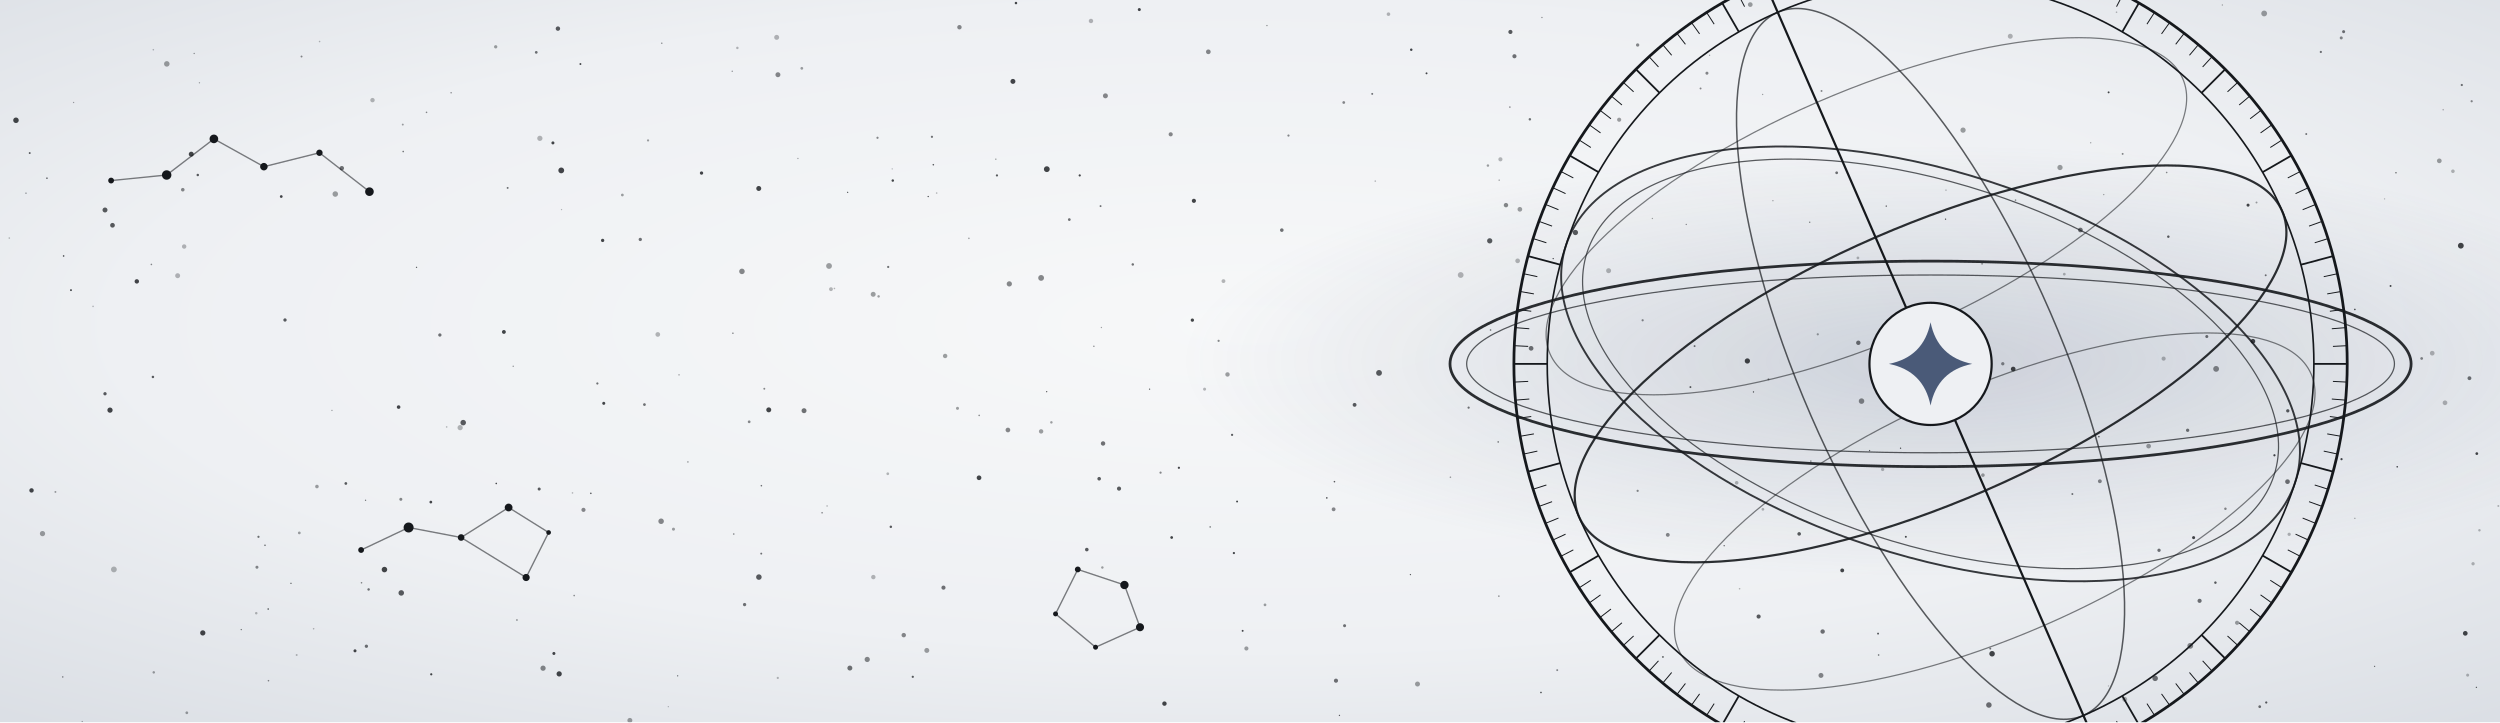
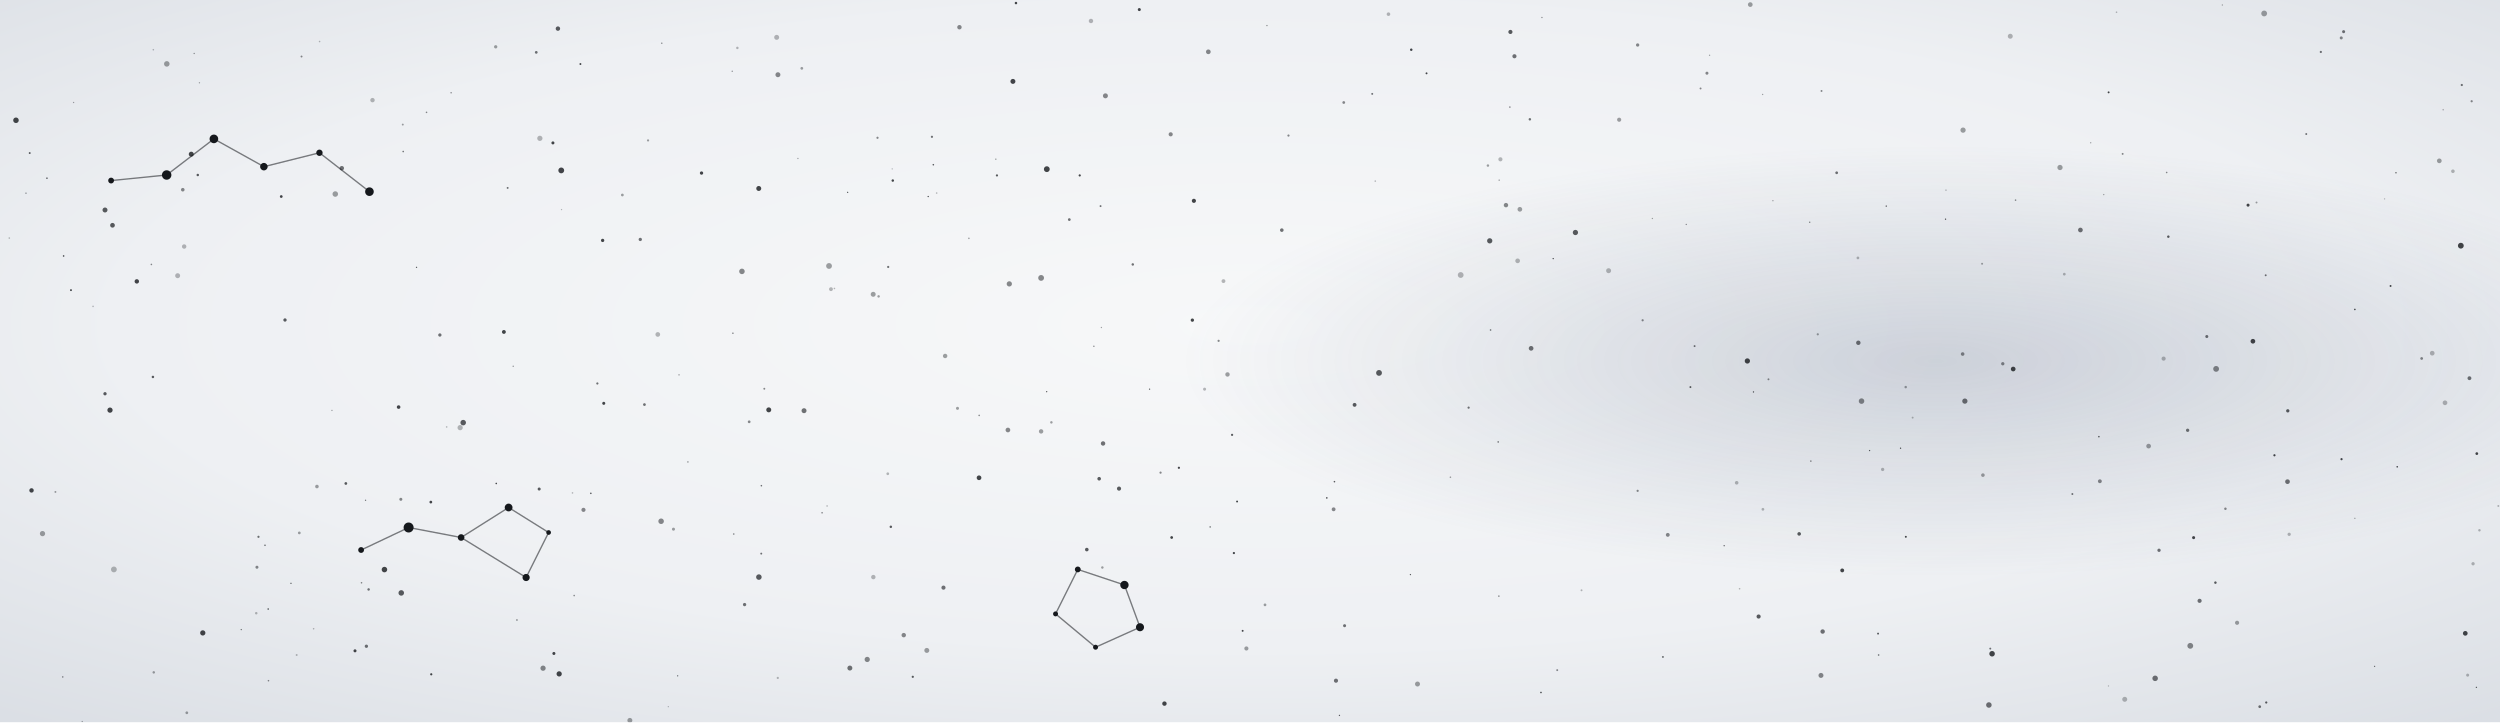
<svg xmlns="http://www.w3.org/2000/svg" viewBox="0 0 1800 520" preserveAspectRatio="xMidYMid slice">
  <defs>
    <radialGradient id="f" cx="50%" cy="45%" r="75%">
      <stop offset="0" stop-color="#f7f8f9" />
      <stop offset=".6" stop-color="#eef0f3" />
      <stop offset="1" stop-color="#dadee4" />
    </radialGradient>
  </defs>
  <rect width="1800" height="520" fill="url(#f)" />
  <defs>
    <radialGradient id="halo" cx="77.2%" cy="50%" r="30%">
      <stop offset="0" stop-color="#4a5a78" stop-opacity=".22" />
      <stop offset="1" stop-color="#4a5a78" stop-opacity="0" />
    </radialGradient>
  </defs>
  <rect width="1800" height="520" fill="url(#halo)" />
  <circle cx="453.5" cy="518.7" r="1.8" fill="#15181c" opacity="0.4" />
  <circle cx="1276.5" cy="144.5" r="0.5" fill="#15181c" opacity="0.4" />
  <circle cx="657.2" cy="487.3" r="0.8" fill="#15181c" opacity="0.7" />
  <circle cx="1197.3" cy="473" r="0.7" fill="#15181c" opacity="0.6" />
  <circle cx="1776.7" cy="486.1" r="1.1" fill="#15181c" opacity="0.3" />
  <circle cx="1547" cy="321.2" r="1.7" fill="#15181c" opacity="0.4" />
  <circle cx="1486.3" cy="197.4" r="1" fill="#15181c" opacity="0.3" />
  <circle cx="1182.7" cy="230.6" r="0.8" fill="#15181c" opacity="0.5" />
  <circle cx="1560" cy="124.2" r="0.6" fill="#15181c" opacity="0.5" />
  <circle cx="1312.3" cy="454.7" r="1.6" fill="#15181c" opacity="0.6" />
  <circle cx="464" cy="291.3" r="1" fill="#15181c" opacity="0.6" />
  <circle cx="1518.2" cy="66.5" r="0.7" fill="#15181c" opacity="0.8" />
  <circle cx="912.2" cy="18.4" r="0.5" fill="#15181c" opacity="0.5" />
  <circle cx="1743.6" cy="258.1" r="1" fill="#15181c" opacity="0.5" />
  <circle cx="1783.3" cy="326.6" r="1" fill="#15181c" opacity="0.8" />
  <circle cx="1241.4" cy="392.9" r="0.5" fill="#15181c" opacity="0.7" />
  <circle cx="1401.1" cy="136.9" r="0.5" fill="#15181c" opacity="0.4" />
  <circle cx="1685.9" cy="330.6" r="0.8" fill="#15181c" opacity="0.8" />
  <circle cx="1377.1" cy="300.7" r="0.7" fill="#15181c" opacity="0.3" />
  <circle cx="45.8" cy="184.3" r="0.6" fill="#15181c" opacity="0.8" />
  <circle cx="215.5" cy="383.7" r="1" fill="#15181c" opacity="0.4" />
  <circle cx="21.4" cy="110.2" r="0.7" fill="#15181c" opacity="0.7" />
  <circle cx="81" cy="162.2" r="1.7" fill="#15181c" opacity="0.7" />
  <circle cx="642.8" cy="130" r="0.9" fill="#15181c" opacity="0.8" />
  <circle cx="1528.3" cy="110.8" r="0.7" fill="#15181c" opacity="0.5" />
  <circle cx="1631.7" cy="505.8" r="0.8" fill="#15181c" opacity="0.7" />
  <circle cx="595.5" cy="364.3" r="0.6" fill="#15181c" opacity="0.3" />
  <circle cx="324.8" cy="66.8" r="0.5" fill="#15181c" opacity="0.6" />
  <circle cx="858.5" cy="230.5" r="1.2" fill="#15181c" opacity="0.8" />
  <circle cx="1760.4" cy="290" r="1.7" fill="#15181c" opacity="0.3" />
  <circle cx="848.8" cy="336.8" r="0.8" fill="#15181c" opacity="0.8" />
  <circle cx="527.2" cy="51.3" r="0.5" fill="#15181c" opacity="0.5" />
  <circle cx="33.8" cy="128.3" r="0.6" fill="#15181c" opacity="0.7" />
  <circle cx="975.3" cy="291.5" r="1.4" fill="#15181c" opacity="0.7" />
  <circle cx="1759.1" cy="79" r="0.6" fill="#15181c" opacity="0.3" />
  <circle cx="190.8" cy="392.6" r="0.6" fill="#15181c" opacity="0.6" />
  <circle cx="553.5" cy="295.1" r="1.8" fill="#15181c" opacity="0.8" />
  <circle cx="331.3" cy="307.9" r="1.9" fill="#15181c" opacity="0.3" />
  <circle cx="596.9" cy="191.5" r="2.1" fill="#15181c" opacity="0.4" />
  <circle cx="1725.1" cy="124.4" r="0.5" fill="#15181c" opacity="0.8" />
  <circle cx="550.3" cy="279.9" r="0.7" fill="#15181c" opacity="0.5" />
  <circle cx="132.6" cy="177.5" r="1.6" fill="#15181c" opacity="0.3" />
  <circle cx="548.2" cy="349.7" r="0.6" fill="#15181c" opacity="0.6" />
  <circle cx="769.9" cy="158.1" r="1" fill="#15181c" opacity="0.6" />
  <circle cx="753.6" cy="282" r="0.5" fill="#15181c" opacity="0.7" />
  <circle cx="495.3" cy="332.6" r="0.5" fill="#15181c" opacity="0.6" />
  <circle cx="476" cy="375.3" r="2" fill="#15181c" opacity="0.5" />
  <circle cx="1158.2" cy="194.9" r="1.8" fill="#15181c" opacity="0.3" />
  <circle cx="1451.2" cy="144.1" r="0.6" fill="#15181c" opacity="0.5" />
  <circle cx="110.1" cy="271.4" r="0.9" fill="#15181c" opacity="0.7" />
  <circle cx="883.8" cy="269.6" r="1.6" fill="#15181c" opacity="0.4" />
  <circle cx="1078.7" cy="318.2" r="0.6" fill="#15181c" opacity="0.6" />
  <circle cx="1252.5" cy="423.9" r="0.6" fill="#15181c" opacity="0.3" />
  <circle cx="404.3" cy="150.9" r="0.5" fill="#15181c" opacity="0.3" />
  <circle cx="877.4" cy="245.4" r="0.8" fill="#15181c" opacity="0.5" />
  <circle cx="838.4" cy="506.6" r="1.6" fill="#15181c" opacity="0.8" />
  <circle cx="1250.4" cy="347.6" r="1.3" fill="#15181c" opacity="0.3" />
  <circle cx="705" cy="299.1" r="0.6" fill="#15181c" opacity="0.5" />
  <circle cx="527.7" cy="239.9" r="0.5" fill="#15181c" opacity="0.7" />
  <circle cx="1624.7" cy="145.8" r="0.7" fill="#15181c" opacity="0.4" />
  <circle cx="184.5" cy="441.5" r="0.9" fill="#15181c" opacity="0.3" />
  <circle cx="600.8" cy="207.7" r="0.6" fill="#15181c" opacity="0.3" />
  <circle cx="1433" cy="467" r="0.7" fill="#15181c" opacity="0.6" />
  <circle cx="668.3" cy="141.5" r="0.5" fill="#15181c" opacity="0.8" />
  <circle cx="402.6" cy="485.2" r="1.9" fill="#15181c" opacity="0.8" />
  <circle cx="505.1" cy="124.6" r="1.2" fill="#15181c" opacity="0.8" />
  <circle cx="82" cy="410" r="2.1" fill="#15181c" opacity="0.3" />
  <circle cx="805.7" cy="351.8" r="1.5" fill="#15181c" opacity="0.7" />
  <circle cx="1224.4" cy="63.7" r="0.7" fill="#15181c" opacity="0.5" />
  <circle cx="417.9" cy="46.1" r="0.7" fill="#15181c" opacity="0.8" />
  <circle cx="1015.5" cy="413.7" r="0.5" fill="#15181c" opacity="0.7" />
  <circle cx="241.4" cy="139.7" r="2" fill="#15181c" opacity="0.4" />
  <circle cx="1303" cy="160" r="0.5" fill="#15181c" opacity="0.6" />
  <circle cx="488.9" cy="269.9" r="0.5" fill="#15181c" opacity="0.5" />
  <circle cx="1189.7" cy="157.3" r="0.5" fill="#15181c" opacity="0.4" />
  <circle cx="310.5" cy="485.5" r="0.8" fill="#15181c" opacity="0.8" />
  <circle cx="988" cy="67.6" r="0.7" fill="#15181c" opacity="0.6" />
  <circle cx="1579.4" cy="387.1" r="1.1" fill="#15181c" opacity="0.8" />
  <circle cx="1338" cy="246.8" r="1.6" fill="#15181c" opacity="0.6" />
  <circle cx="641.4" cy="379.3" r="0.9" fill="#15181c" opacity="0.7" />
  <circle cx="1087.5" cy="23" r="1.5" fill="#15181c" opacity="0.7" />
  <circle cx="425.4" cy="355.2" r="0.6" fill="#15181c" opacity="0.7" />
  <circle cx="1134.3" cy="167.4" r="1.9" fill="#15181c" opacity="0.7" />
  <circle cx="1518.1" cy="493.9" r="0.5" fill="#15181c" opacity="0.3" />
  <circle cx="1631.3" cy="198.2" r="0.7" fill="#15181c" opacity="0.6" />
  <circle cx="999.7" cy="10.2" r="1.3" fill="#15181c" opacity="0.3" />
  <circle cx="1554.5" cy="396.2" r="1.2" fill="#15181c" opacity="0.6" />
  <circle cx="842.9" cy="96.7" r="1.5" fill="#15181c" opacity="0.5" />
  <circle cx="632.6" cy="213.4" r="0.9" fill="#15181c" opacity="0.4" />
  <circle cx="674.4" cy="139" r="0.6" fill="#15181c" opacity="0.3" />
  <circle cx="39.9" cy="354.2" r="0.7" fill="#15181c" opacity="0.4" />
  <circle cx="98.5" cy="202.6" r="1.6" fill="#15181c" opacity="0.8" />
  <circle cx="51.1" cy="208.9" r="0.7" fill="#15181c" opacity="0.8" />
  <circle cx="1583.7" cy="432.6" r="1.5" fill="#15181c" opacity="0.6" />
  <circle cx="59.2" cy="519.5" r="0.5" fill="#15181c" opacity="0.4" />
  <circle cx="1311.1" cy="486.3" r="1.8" fill="#15181c" opacity="0.5" />
  <circle cx="955.3" cy="358.5" r="0.6" fill="#15181c" opacity="0.8" />
  <circle cx="386.1" cy="37.7" r="1" fill="#15181c" opacity="0.6" />
  <circle cx="871.3" cy="379.4" r="0.5" fill="#15181c" opacity="0.8" />
  <circle cx="412.2" cy="354.9" r="0.6" fill="#15181c" opacity="0.3" />
  <circle cx="484.9" cy="381" r="1.1" fill="#15181c" opacity="0.4" />
  <circle cx="1427.1" cy="189.9" r="0.7" fill="#15181c" opacity="0.4" />
  <circle cx="1687.4" cy="22.8" r="1.1" fill="#15181c" opacity="0.6" />
  <circle cx="401.7" cy="20.6" r="1.6" fill="#15181c" opacity="0.7" />
  <circle cx="1413.4" cy="93.7" r="1.9" fill="#15181c" opacity="0.4" />
  <circle cx="1101.5" cy="85.9" r="0.9" fill="#15181c" opacity="0.6" />
  <circle cx="433.9" cy="173.1" r="1.2" fill="#15181c" opacity="0.8" />
  <circle cx="1110.2" cy="12.6" r="0.5" fill="#15181c" opacity="0.5" />
  <circle cx="110.7" cy="484.1" r="0.9" fill="#15181c" opacity="0.4" />
  <circle cx="1016.1" cy="35.8" r="0.9" fill="#15181c" opacity="0.8" />
  <circle cx="1514.7" cy="140.1" r="0.5" fill="#15181c" opacity="0.4" />
  <circle cx="1561.2" cy="170.4" r="0.9" fill="#15181c" opacity="0.7" />
  <circle cx="1505.3" cy="102.8" r="0.5" fill="#15181c" opacity="0.4" />
  <circle cx="1352.2" cy="456.2" r="0.7" fill="#15181c" opacity="0.7" />
  <circle cx="173.7" cy="453.3" r="0.5" fill="#15181c" opacity="0.6" />
  <circle cx="534.2" cy="195.4" r="2" fill="#15181c" opacity="0.5" />
  <circle cx="1647.2" cy="295.8" r="1.2" fill="#15181c" opacity="0.7" />
  <circle cx="1427.7" cy="342.1" r="1.3" fill="#15181c" opacity="0.4" />
  <circle cx="1057.4" cy="293.5" r="0.8" fill="#15181c" opacity="0.6" />
  <circle cx="726.7" cy="204.4" r="1.9" fill="#15181c" opacity="0.5" />
  <circle cx="870" cy="37.3" r="1.7" fill="#15181c" opacity="0.5" />
  <circle cx="260.3" cy="419.6" r="0.6" fill="#15181c" opacity="0.5" />
  <circle cx="777.4" cy="126.3" r="0.8" fill="#15181c" opacity="0.8" />
  <circle cx="316.7" cy="241.2" r="1.2" fill="#15181c" opacity="0.6" />
  <circle cx="753.7" cy="121.8" r="2.1" fill="#15181c" opacity="0.8" />
  <circle cx="729.3" cy="58.6" r="1.8" fill="#15181c" opacity="0.8" />
  <circle cx="1072.6" cy="173.4" r="1.9" fill="#15181c" opacity="0.7" />
  <circle cx="725.7" cy="309.6" r="1.7" fill="#15181c" opacity="0.5" />
  <circle cx="1087.1" cy="77.1" r="0.6" fill="#15181c" opacity="0.5" />
  <circle cx="1138.7" cy="425" r="0.7" fill="#15181c" opacity="0.3" />
  <circle cx="372.2" cy="446.4" r="0.5" fill="#15181c" opacity="0.8" />
  <circle cx="1780.6" cy="405.9" r="1.2" fill="#15181c" opacity="0.3" />
  <circle cx="430.1" cy="276.1" r="0.8" fill="#15181c" opacity="0.6" />
  <circle cx="1179.1" cy="353.4" r="0.8" fill="#15181c" opacity="0.5" />
  <circle cx="1557.8" cy="258.2" r="1.5" fill="#15181c" opacity="0.3" />
  <circle cx="476.5" cy="31.1" r="0.5" fill="#15181c" opacity="0.6" />
  <circle cx="276.8" cy="410.1" r="2" fill="#15181c" opacity="0.8" />
  <circle cx="690.8" cy="19.6" r="1.6" fill="#15181c" opacity="0.5" />
  <circle cx="1726" cy="336.1" r="0.6" fill="#15181c" opacity="0.8" />
  <circle cx="539.4" cy="303.7" r="1" fill="#15181c" opacity="0.5" />
  <circle cx="217.1" cy="40.7" r="0.7" fill="#15181c" opacity="0.5" />
  <circle cx="225.8" cy="452.7" r="0.6" fill="#15181c" opacity="0.3" />
  <circle cx="1751.2" cy="254.3" r="1.7" fill="#15181c" opacity="0.3" />
  <circle cx="388.2" cy="352.1" r="1.1" fill="#15181c" opacity="0.7" />
  <circle cx="299.9" cy="192.5" r="0.5" fill="#15181c" opacity="0.7" />
  <circle cx="1610.7" cy="448.4" r="1.5" fill="#15181c" opacity="0.4" />
  <circle cx="1447.4" cy="26.1" r="1.8" fill="#15181c" opacity="0.3" />
  <circle cx="897.4" cy="466.9" r="1.5" fill="#15181c" opacity="0.4" />
  <circle cx="1595.6" cy="265.6" r="2.1" fill="#15181c" opacity="0.5" />
  <circle cx="1308.8" cy="240.7" r="0.8" fill="#15181c" opacity="0.4" />
  <circle cx="131.6" cy="136.6" r="1.3" fill="#15181c" opacity="0.5" />
  <circle cx="560.1" cy="53.8" r="1.8" fill="#15181c" opacity="0.5" />
  <circle cx="1358.1" cy="148.4" r="0.5" fill="#15181c" opacity="0.8" />
  <circle cx="1783" cy="494.9" r="0.5" fill="#15181c" opacity="0.7" />
  <circle cx="785.5" cy="15.1" r="1.6" fill="#15181c" opacity="0.3" />
  <circle cx="1449.5" cy="265.7" r="1.7" fill="#15181c" opacity="0.8" />
  <circle cx="787.6" cy="249.3" r="0.5" fill="#15181c" opacity="0.6" />
  <circle cx="1258.1" cy="259.9" r="1.9" fill="#15181c" opacity="0.8" />
  <circle cx="1618.6" cy="147.7" r="1.1" fill="#15181c" opacity="0.8" />
  <circle cx="782.5" cy="395.7" r="1.3" fill="#15181c" opacity="0.7" />
  <circle cx="193.3" cy="490.1" r="0.6" fill="#15181c" opacity="0.5" />
  <circle cx="1483.2" cy="120.6" r="1.9" fill="#15181c" opacity="0.4" />
  <circle cx="230.1" cy="29.9" r="0.6" fill="#15181c" opacity="0.3" />
  <circle cx="481.2" cy="508.8" r="0.5" fill="#15181c" opacity="0.3" />
  <circle cx="1355.5" cy="338" r="1.2" fill="#15181c" opacity="0.3" />
  <circle cx="1094.3" cy="150.7" r="1.7" fill="#15181c" opacity="0.4" />
  <circle cx="1372.1" cy="278.7" r="0.9" fill="#15181c" opacity="0.4" />
  <circle cx="536.1" cy="435.3" r="1.2" fill="#15181c" opacity="0.6" />
  <circle cx="888.4" cy="398.2" r="0.8" fill="#15181c" opacity="0.8" />
  <circle cx="1577" cy="465" r="2.1" fill="#15181c" opacity="0.5" />
  <circle cx="1311.5" cy="65.5" r="0.7" fill="#15181c" opacity="0.5" />
  <circle cx="1368.4" cy="322.7" r="0.5" fill="#15181c" opacity="0.8" />
  <circle cx="1602.3" cy="366.3" r="0.9" fill="#15181c" opacity="0.5" />
  <circle cx="628.7" cy="211.9" r="1.8" fill="#15181c" opacity="0.4" />
  <circle cx="992.9" cy="268.5" r="2.1" fill="#15181c" opacity="0.7" />
  <circle cx="792.4" cy="148.4" r="0.7" fill="#15181c" opacity="0.6" />
  <circle cx="466.6" cy="101.1" r="0.8" fill="#15181c" opacity="0.4" />
  <circle cx="1721.2" cy="205.9" r="0.7" fill="#15181c" opacity="0.8" />
  <circle cx="1200.8" cy="385.1" r="1.4" fill="#15181c" opacity="0.5" />
  <circle cx="1778" cy="272.3" r="1.4" fill="#15181c" opacity="0.6" />
  <circle cx="1771.8" cy="176.9" r="2.1" fill="#15181c" opacity="0.8" />
  <circle cx="263.2" cy="360.2" r="0.5" fill="#15181c" opacity="0.6" />
  <circle cx="1322.4" cy="124.4" r="1" fill="#15181c" opacity="0.6" />
  <circle cx="413.4" cy="428.8" r="0.6" fill="#15181c" opacity="0.5" />
  <circle cx="1492.1" cy="355.7" r="0.7" fill="#15181c" opacity="0.6" />
  <circle cx="362.8" cy="239" r="1.4" fill="#15181c" opacity="0.8" />
  <circle cx="1709.7" cy="479.8" r="0.5" fill="#15181c" opacity="0.6" />
  <circle cx="867.3" cy="280.2" r="1.1" fill="#15181c" opacity="0.3" />
  <circle cx="448.1" cy="140.4" r="1" fill="#15181c" opacity="0.4" />
  <circle cx="990.2" cy="130.4" r="0.6" fill="#15181c" opacity="0.3" />
  <circle cx="642.4" cy="121.6" r="0.5" fill="#15181c" opacity="0.3" />
  <circle cx="1551.7" cy="488.4" r="2" fill="#15181c" opacity="0.6" />
  <circle cx="1269.3" cy="366.7" r="1" fill="#15181c" opacity="0.3" />
  <circle cx="139.8" cy="38.5" r="0.5" fill="#15181c" opacity="0.5" />
  <circle cx="290.3" cy="109.1" r="0.6" fill="#15181c" opacity="0.6" />
  <circle cx="1084.3" cy="147.7" r="1.6" fill="#15181c" opacity="0.5" />
  <circle cx="1756.3" cy="115.8" r="1.7" fill="#15181c" opacity="0.4" />
  <circle cx="793" cy="235.8" r="0.5" fill="#15181c" opacity="0.4" />
  <circle cx="75.6" cy="283.5" r="1.2" fill="#15181c" opacity="0.7" />
  <circle cx="650.7" cy="457.3" r="1.6" fill="#15181c" opacity="0.5" />
  <circle cx="843.6" cy="387" r="1" fill="#15181c" opacity="0.8" />
  <circle cx="680.5" cy="256.3" r="1.6" fill="#15181c" opacity="0.4" />
  <circle cx="835.6" cy="340.3" r="0.8" fill="#15181c" opacity="0.5" />
  <circle cx="967.5" cy="73.8" r="1" fill="#15181c" opacity="0.5" />
  <circle cx="961.9" cy="490.1" r="1.5" fill="#15181c" opacity="0.6" />
  <circle cx="45.2" cy="487.4" r="0.5" fill="#15181c" opacity="0.7" />
  <circle cx="1785.2" cy="381.8" r="0.9" fill="#15181c" opacity="0.3" />
  <circle cx="1044.3" cy="343.6" r="0.6" fill="#15181c" opacity="0.4" />
  <circle cx="1400.8" cy="157.8" r="0.5" fill="#15181c" opacity="0.8" />
  <circle cx="404.1" cy="122.7" r="2.1" fill="#15181c" opacity="0.8" />
  <circle cx="1079.2" cy="429.2" r="0.5" fill="#15181c" opacity="0.7" />
  <circle cx="546.3" cy="135.7" r="1.8" fill="#15181c" opacity="0.8" />
  <circle cx="671" cy="98.5" r="0.8" fill="#15181c" opacity="0.6" />
  <circle cx="1511.2" cy="314.4" r="0.6" fill="#15181c" opacity="0.7" />
  <circle cx="1775" cy="456" r="1.7" fill="#15181c" opacity="0.8" />
  <circle cx="356.9" cy="33.7" r="1.2" fill="#15181c" opacity="0.4" />
  <circle cx="667.3" cy="468.3" r="1.8" fill="#15181c" opacity="0.4" />
  <circle cx="120.1" cy="46" r="2" fill="#15181c" opacity="0.4" />
  <circle cx="1595.1" cy="419.5" r="0.9" fill="#15181c" opacity="0.7" />
  <circle cx="1340.3" cy="288.8" r="2" fill="#15181c" opacity="0.5" />
  <circle cx="30.6" cy="384.2" r="1.9" fill="#15181c" opacity="0.4" />
  <circle cx="1346.1" cy="324.4" r="0.5" fill="#15181c" opacity="0.7" />
  <circle cx="689.4" cy="294" r="1.1" fill="#15181c" opacity="0.4" />
  <circle cx="1303.8" cy="332" r="0.6" fill="#15181c" opacity="0.5" />
  <circle cx="110.4" cy="35.8" r="0.6" fill="#15181c" opacity="0.3" />
  <circle cx="1229" cy="52.7" r="1.1" fill="#15181c" opacity="0.5" />
  <circle cx="398.1" cy="102.9" r="1.1" fill="#15181c" opacity="0.8" />
  <circle cx="960.2" cy="366.7" r="1.4" fill="#15181c" opacity="0.5" />
  <circle cx="127.9" cy="198.5" r="1.8" fill="#15181c" opacity="0.3" />
  <circle cx="1695.5" cy="222.8" r="0.6" fill="#15181c" opacity="0.8" />
  <circle cx="213.6" cy="471.6" r="0.7" fill="#15181c" opacity="0.3" />
  <circle cx="890.7" cy="361.1" r="0.7" fill="#15181c" opacity="0.8" />
  <circle cx="1337.7" cy="185.7" r="1" fill="#15181c" opacity="0.3" />
  <circle cx="321.6" cy="307.4" r="0.6" fill="#15181c" opacity="0.3" />
  <circle cx="143.6" cy="59.6" r="0.5" fill="#15181c" opacity="0.4" />
  <circle cx="307.1" cy="80.9" r="0.6" fill="#15181c" opacity="0.5" />
  <circle cx="391" cy="481.1" r="1.9" fill="#15181c" opacity="0.5" />
  <circle cx="1695.5" cy="373.2" r="0.5" fill="#15181c" opacity="0.4" />
  <circle cx="1273.3" cy="273.1" r="0.7" fill="#15181c" opacity="0.5" />
  <circle cx="1214.1" cy="161.6" r="0.5" fill="#15181c" opacity="0.5" />
  <circle cx="697.6" cy="171.6" r="0.6" fill="#15181c" opacity="0.4" />
  <circle cx="1779.6" cy="72.9" r="0.8" fill="#15181c" opacity="0.5" />
  <circle cx="927.7" cy="97.6" r="0.8" fill="#15181c" opacity="0.5" />
  <circle cx="1772.5" cy="61.2" r="0.8" fill="#15181c" opacity="0.6" />
  <circle cx="388.7" cy="99.6" r="1.9" fill="#15181c" opacity="0.3" />
  <circle cx="1073.2" cy="237.6" r="0.6" fill="#15181c" opacity="0.6" />
  <circle cx="434.7" cy="290.4" r="1.1" fill="#15181c" opacity="0.8" />
  <circle cx="461" cy="172.4" r="1.2" fill="#15181c" opacity="0.6" />
  <circle cx="79.2" cy="295.3" r="1.9" fill="#15181c" opacity="0.8" />
  <circle cx="1575.1" cy="309.8" r="1.2" fill="#15181c" opacity="0.6" />
  <circle cx="287" cy="293.1" r="1.3" fill="#15181c" opacity="0.8" />
  <circle cx="239" cy="295.5" r="0.5" fill="#15181c" opacity="0.4" />
  <circle cx="1630.2" cy="9.7" r="2.1" fill="#15181c" opacity="0.4" />
  <circle cx="146" cy="455.7" r="1.9" fill="#15181c" opacity="0.8" />
  <circle cx="704.9" cy="344" r="1.7" fill="#15181c" opacity="0.8" />
  <circle cx="109" cy="190.4" r="0.6" fill="#15181c" opacity="0.5" />
  <circle cx="1511.9" cy="346.5" r="1.4" fill="#15181c" opacity="0.5" />
  <circle cx="1671" cy="37.4" r="0.8" fill="#15181c" opacity="0.6" />
  <circle cx="398.8" cy="470.5" r="1.1" fill="#15181c" opacity="0.8" />
  <circle cx="1079.4" cy="129.7" r="0.5" fill="#15181c" opacity="0.5" />
  <circle cx="365.5" cy="135.3" r="0.7" fill="#15181c" opacity="0.6" />
  <circle cx="1622.1" cy="245.7" r="1.7" fill="#15181c" opacity="0.8" />
  <circle cx="731.5" cy="2.2" r="0.9" fill="#15181c" opacity="0.8" />
  <circle cx="1326.4" cy="410.7" r="1.4" fill="#15181c" opacity="0.8" />
  <circle cx="1766.1" cy="123.3" r="1.3" fill="#15181c" opacity="0.3" />
  <circle cx="1020.6" cy="492.5" r="1.8" fill="#15181c" opacity="0.4" />
  <circle cx="880.9" cy="202.4" r="1.4" fill="#15181c" opacity="0.3" />
  <circle cx="357.3" cy="348.1" r="0.6" fill="#15181c" opacity="0.8" />
  <circle cx="185" cy="408.4" r="1.1" fill="#15181c" opacity="0.5" />
  <circle cx="1600.1" cy="3.6" r="0.5" fill="#15181c" opacity="0.4" />
  <circle cx="202.5" cy="141.5" r="1" fill="#15181c" opacity="0.8" />
  <circle cx="1372.2" cy="386.5" r="0.7" fill="#15181c" opacity="0.8" />
  <circle cx="1352.6" cy="471.6" r="0.6" fill="#15181c" opacity="0.6" />
  <circle cx="968.1" cy="450.5" r="1.1" fill="#15181c" opacity="0.6" />
  <circle cx="591.9" cy="369.2" r="0.6" fill="#15181c" opacity="0.5" />
  <circle cx="1027.1" cy="52.8" r="0.7" fill="#15181c" opacity="0.8" />
  <circle cx="1220.1" cy="249.2" r="0.7" fill="#15181c" opacity="0.6" />
  <circle cx="369.5" cy="263.7" r="0.5" fill="#15181c" opacity="0.5" />
  <circle cx="1647" cy="346.8" r="1.7" fill="#15181c" opacity="0.6" />
  <circle cx="795.9" cy="69" r="1.8" fill="#15181c" opacity="0.5" />
  <circle cx="922.9" cy="165.7" r="1.3" fill="#15181c" opacity="0.6" />
  <circle cx="1648.2" cy="384.7" r="1.2" fill="#15181c" opacity="0.3" />
  <circle cx="1230.9" cy="39.8" r="0.5" fill="#15181c" opacity="0.4" />
  <circle cx="333.5" cy="304.3" r="2" fill="#15181c" opacity="0.7" />
  <circle cx="142.4" cy="126" r="0.9" fill="#15181c" opacity="0.7" />
  <circle cx="610.3" cy="138.5" r="0.5" fill="#15181c" opacity="0.7" />
  <circle cx="1434.3" cy="470.7" r="2" fill="#15181c" opacity="0.8" />
  <circle cx="1637.6" cy="327.8" r="0.8" fill="#15181c" opacity="0.8" />
  <circle cx="1269.1" cy="68" r="0.5" fill="#15181c" opacity="0.4" />
  <circle cx="186.1" cy="386.5" r="0.8" fill="#15181c" opacity="0.6" />
  <circle cx="137.7" cy="111" r="1.8" fill="#15181c" opacity="0.8" />
  <circle cx="611.9" cy="481" r="1.8" fill="#15181c" opacity="0.6" />
  <circle cx="964.4" cy="515.1" r="0.5" fill="#15181c" opacity="0.7" />
  <circle cx="193.1" cy="438.5" r="0.6" fill="#15181c" opacity="0.7" />
  <circle cx="574.5" cy="114.1" r="0.5" fill="#15181c" opacity="0.4" />
  <circle cx="228.2" cy="350.3" r="1.3" fill="#15181c" opacity="0.4" />
  <circle cx="1523.9" cy="8.8" r="0.6" fill="#15181c" opacity="0.3" />
  <circle cx="1497.9" cy="165.6" r="1.7" fill="#15181c" opacity="0.6" />
  <circle cx="1092.7" cy="187.8" r="1.7" fill="#15181c" opacity="0.3" />
  <circle cx="288.6" cy="359.5" r="1.1" fill="#15181c" opacity="0.5" />
  <circle cx="639.2" cy="341.1" r="1" fill="#15181c" opacity="0.3" />
  <circle cx="1179.1" cy="32.4" r="1.2" fill="#15181c" opacity="0.5" />
  <circle cx="1118.3" cy="186.2" r="0.5" fill="#15181c" opacity="0.8" />
  <circle cx="1588.9" cy="242.3" r="1.1" fill="#15181c" opacity="0.6" />
  <circle cx="960.8" cy="346.8" r="0.6" fill="#15181c" opacity="0.7" />
  <circle cx="290" cy="89.7" r="0.7" fill="#15181c" opacity="0.4" />
  <circle cx="1716.9" cy="143.2" r="0.5" fill="#15181c" opacity="0.3" />
  <circle cx="1080.3" cy="114.7" r="1.5" fill="#15181c" opacity="0.3" />
  <circle cx="1660.5" cy="96.5" r="0.7" fill="#15181c" opacity="0.6" />
  <circle cx="820.3" cy="6.9" r="1.1" fill="#15181c" opacity="0.8" />
  <circle cx="757" cy="304.1" r="0.9" fill="#15181c" opacity="0.4" />
  <circle cx="1432" cy="507.6" r="2" fill="#15181c" opacity="0.6" />
  <circle cx="793.7" cy="408.6" r="0.9" fill="#15181c" opacity="0.4" />
  <circle cx="859.6" cy="144.6" r="1.5" fill="#15181c" opacity="0.8" />
  <circle cx="672" cy="118.6" r="0.6" fill="#15181c" opacity="0.7" />
  <circle cx="794.2" cy="319.3" r="1.6" fill="#15181c" opacity="0.6" />
  <circle cx="1262.5" cy="282.2" r="0.5" fill="#15181c" opacity="0.8" />
  <circle cx="559.2" cy="26.9" r="1.8" fill="#15181c" opacity="0.3" />
  <circle cx="22.7" cy="353.1" r="1.6" fill="#15181c" opacity="0.8" />
  <circle cx="560" cy="488.1" r="0.8" fill="#15181c" opacity="0.3" />
  <circle cx="577.3" cy="49.2" r="1" fill="#15181c" opacity="0.4" />
  <circle cx="894.7" cy="454.2" r="0.7" fill="#15181c" opacity="0.8" />
  <circle cx="1260.2" cy="3.3" r="1.7" fill="#15181c" opacity="0.4" />
  <circle cx="528.3" cy="384.5" r="0.6" fill="#15181c" opacity="0.5" />
  <circle cx="420.1" cy="367.1" r="1.5" fill="#15181c" opacity="0.5" />
  <circle cx="628.8" cy="415.5" r="1.6" fill="#15181c" opacity="0.3" />
  <circle cx="487.9" cy="486.6" r="0.5" fill="#15181c" opacity="0.6" />
  <circle cx="1266.2" cy="443.9" r="1.5" fill="#15181c" opacity="0.7" />
  <circle cx="6.7" cy="171.4" r="0.6" fill="#15181c" opacity="0.3" />
  <circle cx="473.6" cy="240.8" r="1.7" fill="#15181c" opacity="0.3" />
  <circle cx="624.4" cy="474.8" r="1.9" fill="#15181c" opacity="0.5" />
  <circle cx="1071.3" cy="119.2" r="0.9" fill="#15181c" opacity="0.4" />
  <circle cx="249" cy="348.1" r="1" fill="#15181c" opacity="0.7" />
  <circle cx="53" cy="73.8" r="0.5" fill="#15181c" opacity="0.4" />
  <circle cx="1165.8" cy="86.2" r="1.5" fill="#15181c" opacity="0.4" />
  <circle cx="134.5" cy="513.2" r="1" fill="#15181c" opacity="0.4" />
  <circle cx="717.8" cy="126.3" r="0.8" fill="#15181c" opacity="0.7" />
  <circle cx="265.4" cy="424.4" r="0.9" fill="#15181c" opacity="0.6" />
  <circle cx="548.1" cy="398.6" r="0.7" fill="#15181c" opacity="0.6" />
  <circle cx="1102.4" cy="250.8" r="1.7" fill="#15181c" opacity="0.6" />
  <circle cx="205.2" cy="230.4" r="1.2" fill="#15181c" opacity="0.7" />
  <circle cx="246.1" cy="121.1" r="1.6" fill="#15181c" opacity="0.6" />
  <circle cx="310.2" cy="361.5" r="1" fill="#15181c" opacity="0.8" />
  <circle cx="639.5" cy="192.2" r="0.8" fill="#15181c" opacity="0.6" />
  <circle cx="887.1" cy="313.1" r="0.8" fill="#15181c" opacity="0.7" />
  <circle cx="1529.8" cy="503.5" r="1.8" fill="#15181c" opacity="0.3" />
  <circle cx="255.6" cy="468.6" r="1.1" fill="#15181c" opacity="0.8" />
  <circle cx="791.4" cy="344.7" r="1.3" fill="#15181c" opacity="0.7" />
  <circle cx="1685.7" cy="27.3" r="1.1" fill="#15181c" opacity="0.5" />
  <circle cx="1413.1" cy="254.9" r="1.3" fill="#15181c" opacity="0.5" />
  <circle cx="815.6" cy="190.4" r="0.9" fill="#15181c" opacity="0.6" />
  <circle cx="546.4" cy="415.5" r="2" fill="#15181c" opacity="0.7" />
  <circle cx="631.8" cy="99.2" r="0.8" fill="#15181c" opacity="0.5" />
  <circle cx="717" cy="114.6" r="0.5" fill="#15181c" opacity="0.5" />
  <circle cx="11.5" cy="86.6" r="2" fill="#15181c" opacity="0.8" />
  <circle cx="1798.8" cy="364.3" r="0.7" fill="#15181c" opacity="0.3" />
  <circle cx="827.7" cy="280.2" r="0.5" fill="#15181c" opacity="0.7" />
  <circle cx="749.6" cy="310.6" r="1.6" fill="#15181c" opacity="0.4" />
  <circle cx="1217.1" cy="278.7" r="0.7" fill="#15181c" opacity="0.7" />
  <circle cx="910.8" cy="435.5" r="1" fill="#15181c" opacity="0.4" />
  <circle cx="209.5" cy="420" r="0.5" fill="#15181c" opacity="0.7" />
  <circle cx="268.2" cy="72.1" r="1.6" fill="#15181c" opacity="0.3" />
  <circle cx="1121.2" cy="482.5" r="0.7" fill="#15181c" opacity="0.5" />
  <circle cx="75.6" cy="151.2" r="1.8" fill="#15181c" opacity="0.7" />
  <circle cx="1109.5" cy="498.6" r="0.6" fill="#15181c" opacity="0.8" />
  <circle cx="1442" cy="261.9" r="1.2" fill="#15181c" opacity="0.5" />
  <circle cx="1090.4" cy="40.5" r="1.5" fill="#15181c" opacity="0.6" />
  <circle cx="679.3" cy="423.1" r="1.5" fill="#15181c" opacity="0.6" />
  <circle cx="18.7" cy="139.1" r="0.6" fill="#15181c" opacity="0.4" />
  <circle cx="1414.7" cy="288.8" r="1.9" fill="#15181c" opacity="0.6" />
  <circle cx="530.9" cy="34.5" r="0.9" fill="#15181c" opacity="0.3" />
  <circle cx="263.8" cy="465.3" r="1.2" fill="#15181c" opacity="0.6" />
  <circle cx="749.6" cy="200.1" r="2.1" fill="#15181c" opacity="0.5" />
  <circle cx="67" cy="220.6" r="0.6" fill="#15181c" opacity="0.3" />
  <circle cx="1051.7" cy="198" r="2.1" fill="#15181c" opacity="0.3" />
  <circle cx="288.9" cy="426.9" r="2" fill="#15181c" opacity="0.7" />
  <circle cx="598.3" cy="208.2" r="1.4" fill="#15181c" opacity="0.3" />
  <circle cx="578.9" cy="295.7" r="1.8" fill="#15181c" opacity="0.6" />
  <circle cx="1627" cy="508.8" r="1" fill="#15181c" opacity="0.6" />
  <circle cx="1295.4" cy="384.4" r="1.3" fill="#15181c" opacity="0.7" />
  <g stroke="#15181c" stroke-width="1" opacity=".55">
    <line x1="80" y1="130" x2="120" y2="126" />
    <line x1="120" y1="126" x2="154" y2="100" />
    <line x1="154" y1="100" x2="190" y2="120" />
    <line x1="190" y1="120" x2="230" y2="110" />
    <line x1="230" y1="110" x2="266" y2="138" />
  </g>
  <g fill="#15181c">
    <circle cx="80" cy="130" r="2.1" />
    <circle cx="120" cy="126" r="3.4" />
    <circle cx="154" cy="100" r="3.1" />
    <circle cx="190" cy="120" r="2.7" />
    <circle cx="230" cy="110" r="2.3" />
    <circle cx="266" cy="138" r="3.1" />
  </g>
  <g stroke="#15181c" stroke-width="1" opacity=".55">
    <line x1="260" y1="396" x2="294.2" y2="379.8" />
    <line x1="294.2" y1="379.8" x2="332" y2="387" />
    <line x1="332" y1="387" x2="366.2" y2="365.4" />
    <line x1="366.2" y1="365.4" x2="395" y2="383.4" />
    <line x1="395" y1="383.4" x2="378.8" y2="415.8" />
    <line x1="378.8" y1="415.8" x2="332" y2="387" />
  </g>
  <g fill="#15181c">
    <circle cx="260" cy="396" r="2.1" />
    <circle cx="294.2" cy="379.8" r="3.6" />
    <circle cx="332" cy="387" r="2.4" />
    <circle cx="366.2" cy="365.4" r="2.8" />
    <circle cx="395" cy="383.4" r="1.7" />
    <circle cx="378.8" cy="415.8" r="2.6" />
  </g>
  <g stroke="#15181c" stroke-width="1" opacity=".55">
    <line x1="776" y1="410" x2="760" y2="442" />
    <line x1="760" y1="442" x2="788.8" y2="466" />
    <line x1="788.8" y1="466" x2="820.8" y2="451.6" />
    <line x1="820.8" y1="451.6" x2="809.6" y2="421.2" />
    <line x1="809.6" y1="421.2" x2="776" y2="410" />
  </g>
  <g fill="#15181c">
    <circle cx="776" cy="410" r="2.1" />
    <circle cx="760" cy="442" r="1.8" />
    <circle cx="788.8" cy="466" r="1.8" />
    <circle cx="820.8" cy="451.6" r="2.9" />
    <circle cx="809.6" cy="421.2" r="3" />
  </g>
-   <g fill="none" stroke="#15181c">
-     <circle cx="1390" cy="262" r="300" stroke-width="2" />
-     <circle cx="1390" cy="262" r="276" stroke-width="1.2" />
-     <line x1="1690" y1="262" x2="1666" y2="262" stroke-width="1.3" />
-     <line x1="1689.7" y1="275.1" x2="1679.7" y2="274.6" stroke-width="0.7" />
-     <line x1="1688.9" y1="288.1" x2="1678.9" y2="287.3" stroke-width="0.7" />
-     <line x1="1687.4" y1="301.2" x2="1677.5" y2="299.9" stroke-width="0.7" />
-     <line x1="1685.4" y1="314.1" x2="1675.6" y2="312.4" stroke-width="0.7" />
-     <line x1="1682.9" y1="326.9" x2="1673.1" y2="324.8" stroke-width="0.7" />
-     <line x1="1679.8" y1="339.6" x2="1656.6" y2="333.4" stroke-width="1.3" />
-     <line x1="1676.1" y1="352.2" x2="1666.6" y2="349.2" stroke-width="0.7" />
-     <line x1="1671.9" y1="364.6" x2="1662.5" y2="361.2" stroke-width="0.7" />
-     <line x1="1667.2" y1="376.8" x2="1657.9" y2="373" stroke-width="0.7" />
-     <line x1="1661.9" y1="388.8" x2="1652.8" y2="384.6" stroke-width="0.7" />
-     <line x1="1656.1" y1="400.5" x2="1647.2" y2="395.9" stroke-width="0.7" />
-     <line x1="1649.8" y1="412" x2="1629" y2="400" stroke-width="1.3" />
-     <line x1="1643" y1="423.2" x2="1634.6" y2="417.8" stroke-width="0.7" />
-     <line x1="1635.7" y1="434.1" x2="1627.6" y2="428.3" stroke-width="0.7" />
-     <line x1="1628" y1="444.6" x2="1620.1" y2="438.5" stroke-width="0.7" />
-     <line x1="1619.8" y1="454.8" x2="1612.2" y2="448.4" stroke-width="0.7" />
-     <line x1="1611.2" y1="464.7" x2="1603.8" y2="457.9" stroke-width="0.7" />
-     <line x1="1602.1" y1="474.1" x2="1585.2" y2="457.2" stroke-width="1.3" />
-     <line x1="1592.7" y1="483.2" x2="1585.9" y2="475.8" stroke-width="0.7" />
-     <line x1="1582.8" y1="491.8" x2="1576.4" y2="484.2" stroke-width="0.7" />
-     <line x1="1572.6" y1="500" x2="1566.5" y2="492.1" stroke-width="0.7" />
-     <line x1="1562.1" y1="507.7" x2="1556.3" y2="499.6" stroke-width="0.7" />
-     <line x1="1551.2" y1="515" x2="1545.8" y2="506.6" stroke-width="0.7" />
-     <line x1="1540" y1="521.8" x2="1528" y2="501" stroke-width="1.3" />
-     <line x1="1528.5" y1="528.1" x2="1523.9" y2="519.2" stroke-width="0.7" />
-     <line x1="1516.8" y1="533.9" x2="1512.6" y2="524.8" stroke-width="0.7" />
-     <line x1="1504.8" y1="539.2" x2="1501" y2="529.9" stroke-width="0.7" />
-     <line x1="1492.6" y1="543.9" x2="1489.2" y2="534.5" stroke-width="0.7" />
-     <line x1="1480.2" y1="548.1" x2="1477.2" y2="538.6" stroke-width="0.7" />
-     <line x1="1467.6" y1="551.8" x2="1461.4" y2="528.6" stroke-width="1.3" />
-     <line x1="1454.9" y1="554.9" x2="1452.8" y2="545.1" stroke-width="0.7" />
-     <line x1="1442.1" y1="557.4" x2="1440.4" y2="547.6" stroke-width="0.7" />
-     <line x1="1429.2" y1="559.4" x2="1427.9" y2="549.5" stroke-width="0.7" />
-     <line x1="1416.1" y1="560.9" x2="1415.3" y2="550.9" stroke-width="0.7" />
-     <line x1="1403.1" y1="561.7" x2="1402.6" y2="551.7" stroke-width="0.7" />
-     <line x1="1390" y1="562" x2="1390" y2="538" stroke-width="1.3" />
-     <line x1="1376.9" y1="561.7" x2="1377.4" y2="551.7" stroke-width="0.7" />
-     <line x1="1363.9" y1="560.9" x2="1364.7" y2="550.9" stroke-width="0.7" />
-     <line x1="1350.8" y1="559.4" x2="1352.1" y2="549.5" stroke-width="0.7" />
-     <line x1="1337.9" y1="557.4" x2="1339.6" y2="547.6" stroke-width="0.7" />
-     <line x1="1325.1" y1="554.9" x2="1327.2" y2="545.1" stroke-width="0.7" />
-     <line x1="1312.4" y1="551.8" x2="1318.6" y2="528.6" stroke-width="1.3" />
-     <line x1="1299.8" y1="548.1" x2="1302.8" y2="538.6" stroke-width="0.7" />
-     <line x1="1287.4" y1="543.9" x2="1290.8" y2="534.5" stroke-width="0.7" />
-     <line x1="1275.2" y1="539.2" x2="1279" y2="529.9" stroke-width="0.7" />
-     <line x1="1263.2" y1="533.9" x2="1267.4" y2="524.8" stroke-width="0.7" />
-     <line x1="1251.5" y1="528.1" x2="1256.1" y2="519.2" stroke-width="0.7" />
-     <line x1="1240" y1="521.8" x2="1252" y2="501" stroke-width="1.3" />
-     <line x1="1228.8" y1="515" x2="1234.2" y2="506.6" stroke-width="0.7" />
-     <line x1="1217.9" y1="507.7" x2="1223.7" y2="499.6" stroke-width="0.7" />
-     <line x1="1207.4" y1="500" x2="1213.5" y2="492.1" stroke-width="0.7" />
-     <line x1="1197.2" y1="491.8" x2="1203.6" y2="484.2" stroke-width="0.7" />
-     <line x1="1187.3" y1="483.2" x2="1194.1" y2="475.8" stroke-width="0.7" />
-     <line x1="1177.9" y1="474.1" x2="1194.8" y2="457.2" stroke-width="1.3" />
-     <line x1="1168.8" y1="464.7" x2="1176.2" y2="457.9" stroke-width="0.7" />
-     <line x1="1160.2" y1="454.8" x2="1167.8" y2="448.4" stroke-width="0.7" />
-     <line x1="1152" y1="444.6" x2="1159.9" y2="438.5" stroke-width="0.7" />
-     <line x1="1144.3" y1="434.1" x2="1152.4" y2="428.3" stroke-width="0.7" />
-     <line x1="1137" y1="423.2" x2="1145.4" y2="417.8" stroke-width="0.7" />
-     <line x1="1130.2" y1="412" x2="1151" y2="400" stroke-width="1.3" />
-     <line x1="1123.9" y1="400.5" x2="1132.8" y2="395.9" stroke-width="0.7" />
-     <line x1="1118.1" y1="388.8" x2="1127.2" y2="384.6" stroke-width="0.7" />
-     <line x1="1112.8" y1="376.8" x2="1122.1" y2="373" stroke-width="0.7" />
-     <line x1="1108.1" y1="364.6" x2="1117.5" y2="361.2" stroke-width="0.7" />
-     <line x1="1103.9" y1="352.2" x2="1113.4" y2="349.2" stroke-width="0.7" />
-     <line x1="1100.2" y1="339.6" x2="1123.4" y2="333.4" stroke-width="1.3" />
-     <line x1="1097.1" y1="326.9" x2="1106.9" y2="324.8" stroke-width="0.7" />
-     <line x1="1094.6" y1="314.1" x2="1104.4" y2="312.4" stroke-width="0.7" />
-     <line x1="1092.6" y1="301.2" x2="1102.5" y2="299.9" stroke-width="0.7" />
-     <line x1="1091.1" y1="288.1" x2="1101.1" y2="287.3" stroke-width="0.7" />
-     <line x1="1090.3" y1="275.1" x2="1100.3" y2="274.6" stroke-width="0.7" />
-     <line x1="1090" y1="262" x2="1114" y2="262" stroke-width="1.3" />
-     <line x1="1090.3" y1="248.9" x2="1100.3" y2="249.4" stroke-width="0.7" />
-     <line x1="1091.1" y1="235.9" x2="1101.1" y2="236.7" stroke-width="0.7" />
-     <line x1="1092.6" y1="222.8" x2="1102.5" y2="224.1" stroke-width="0.7" />
-     <line x1="1094.6" y1="209.9" x2="1104.4" y2="211.6" stroke-width="0.7" />
-     <line x1="1097.1" y1="197.1" x2="1106.9" y2="199.2" stroke-width="0.7" />
-     <line x1="1100.2" y1="184.4" x2="1123.4" y2="190.6" stroke-width="1.3" />
-     <line x1="1103.9" y1="171.8" x2="1113.4" y2="174.8" stroke-width="0.7" />
-     <line x1="1108.1" y1="159.4" x2="1117.5" y2="162.8" stroke-width="0.7" />
-     <line x1="1112.8" y1="147.2" x2="1122.1" y2="151" stroke-width="0.7" />
-     <line x1="1118.1" y1="135.2" x2="1127.2" y2="139.4" stroke-width="0.7" />
-     <line x1="1123.9" y1="123.5" x2="1132.8" y2="128.1" stroke-width="0.7" />
-     <line x1="1130.2" y1="112" x2="1151" y2="124" stroke-width="1.3" />
-     <line x1="1137" y1="100.8" x2="1145.4" y2="106.2" stroke-width="0.7" />
-     <line x1="1144.3" y1="89.9" x2="1152.4" y2="95.7" stroke-width="0.7" />
-     <line x1="1152" y1="79.4" x2="1159.9" y2="85.5" stroke-width="0.7" />
-     <line x1="1160.2" y1="69.2" x2="1167.8" y2="75.6" stroke-width="0.7" />
-     <line x1="1168.8" y1="59.3" x2="1176.2" y2="66.1" stroke-width="0.7" />
-     <line x1="1177.9" y1="49.9" x2="1194.8" y2="66.8" stroke-width="1.3" />
-     <line x1="1187.3" y1="40.8" x2="1194.1" y2="48.2" stroke-width="0.7" />
-     <line x1="1197.2" y1="32.2" x2="1203.6" y2="39.8" stroke-width="0.7" />
-     <line x1="1207.4" y1="24" x2="1213.5" y2="31.9" stroke-width="0.7" />
-     <line x1="1217.9" y1="16.3" x2="1223.7" y2="24.4" stroke-width="0.7" />
-     <line x1="1228.8" y1="9" x2="1234.2" y2="17.4" stroke-width="0.7" />
-     <line x1="1240" y1="2.2" x2="1252" y2="23" stroke-width="1.3" />
-     <line x1="1251.5" y1="-4.1" x2="1256.1" y2="4.8" stroke-width="0.7" />
-     <line x1="1263.2" y1="-9.9" x2="1267.4" y2="-0.8" stroke-width="0.7" />
-     <line x1="1275.2" y1="-15.2" x2="1279" y2="-5.9" stroke-width="0.7" />
-     <line x1="1287.4" y1="-19.9" x2="1290.8" y2="-10.5" stroke-width="0.7" />
-     <line x1="1299.8" y1="-24.1" x2="1302.8" y2="-14.6" stroke-width="0.7" />
-     <line x1="1312.4" y1="-27.8" x2="1318.6" y2="-4.6" stroke-width="1.3" />
-     <line x1="1325.1" y1="-30.9" x2="1327.2" y2="-21.1" stroke-width="0.7" />
-     <line x1="1337.9" y1="-33.4" x2="1339.6" y2="-23.6" stroke-width="0.7" />
-     <line x1="1350.8" y1="-35.4" x2="1352.1" y2="-25.5" stroke-width="0.7" />
-     <line x1="1363.9" y1="-36.9" x2="1364.7" y2="-26.9" stroke-width="0.7" />
-     <line x1="1376.9" y1="-37.7" x2="1377.4" y2="-27.7" stroke-width="0.7" />
-     <line x1="1390" y1="-38" x2="1390" y2="-14" stroke-width="1.3" />
-     <line x1="1403.1" y1="-37.7" x2="1402.6" y2="-27.7" stroke-width="0.7" />
-     <line x1="1416.1" y1="-36.9" x2="1415.3" y2="-26.9" stroke-width="0.7" />
-     <line x1="1429.2" y1="-35.4" x2="1427.9" y2="-25.5" stroke-width="0.7" />
-     <line x1="1442.1" y1="-33.4" x2="1440.4" y2="-23.6" stroke-width="0.7" />
-     <line x1="1454.9" y1="-30.9" x2="1452.8" y2="-21.1" stroke-width="0.7" />
-     <line x1="1467.6" y1="-27.8" x2="1461.4" y2="-4.6" stroke-width="1.3" />
-     <line x1="1480.2" y1="-24.1" x2="1477.2" y2="-14.6" stroke-width="0.7" />
-     <line x1="1492.6" y1="-19.9" x2="1489.2" y2="-10.5" stroke-width="0.7" />
-     <line x1="1504.8" y1="-15.2" x2="1501" y2="-5.9" stroke-width="0.7" />
-     <line x1="1516.8" y1="-9.9" x2="1512.6" y2="-0.8" stroke-width="0.7" />
-     <line x1="1528.5" y1="-4.1" x2="1523.9" y2="4.8" stroke-width="0.7" />
-     <line x1="1540" y1="2.2" x2="1528" y2="23" stroke-width="1.3" />
-     <line x1="1551.2" y1="9" x2="1545.8" y2="17.4" stroke-width="0.7" />
-     <line x1="1562.1" y1="16.3" x2="1556.3" y2="24.4" stroke-width="0.7" />
-     <line x1="1572.6" y1="24" x2="1566.5" y2="31.9" stroke-width="0.7" />
-     <line x1="1582.8" y1="32.2" x2="1576.4" y2="39.8" stroke-width="0.7" />
-     <line x1="1592.7" y1="40.8" x2="1585.9" y2="48.2" stroke-width="0.7" />
-     <line x1="1602.1" y1="49.9" x2="1585.2" y2="66.8" stroke-width="1.3" />
-     <line x1="1611.2" y1="59.3" x2="1603.8" y2="66.1" stroke-width="0.7" />
-     <line x1="1619.8" y1="69.2" x2="1612.2" y2="75.6" stroke-width="0.7" />
-     <line x1="1628" y1="79.4" x2="1620.1" y2="85.5" stroke-width="0.7" />
-     <line x1="1635.7" y1="89.9" x2="1627.6" y2="95.7" stroke-width="0.7" />
-     <line x1="1643" y1="100.8" x2="1634.6" y2="106.2" stroke-width="0.7" />
-     <line x1="1649.8" y1="112" x2="1629" y2="124" stroke-width="1.3" />
-     <line x1="1656.1" y1="123.5" x2="1647.2" y2="128.1" stroke-width="0.7" />
-     <line x1="1661.9" y1="135.2" x2="1652.8" y2="139.4" stroke-width="0.7" />
-     <line x1="1667.2" y1="147.2" x2="1657.9" y2="151" stroke-width="0.7" />
-     <line x1="1671.9" y1="159.4" x2="1662.5" y2="162.8" stroke-width="0.7" />
-     <line x1="1676.1" y1="171.8" x2="1666.6" y2="174.8" stroke-width="0.7" />
-     <line x1="1679.8" y1="184.4" x2="1656.6" y2="190.6" stroke-width="1.3" />
-     <line x1="1682.9" y1="197.1" x2="1673.1" y2="199.2" stroke-width="0.7" />
-     <line x1="1685.4" y1="209.9" x2="1675.6" y2="211.6" stroke-width="0.7" />
-     <line x1="1687.4" y1="222.8" x2="1677.5" y2="224.1" stroke-width="0.7" />
-     <line x1="1688.9" y1="235.9" x2="1678.9" y2="236.7" stroke-width="0.7" />
-     <line x1="1689.7" y1="248.9" x2="1679.7" y2="249.4" stroke-width="0.7" />
-     <ellipse cx="1390" cy="262" rx="346" ry="74" transform="rotate(0 1390 262)" stroke-width="2" opacity="0.9" />
-     <ellipse cx="1390" cy="262" rx="334" ry="64" transform="rotate(0 1390 262)" stroke-width="0.9" opacity="0.7" />
-     <ellipse cx="1390" cy="262" rx="276" ry="99.36" transform="rotate(-23.5 1390 262)" stroke-width="1.6" opacity="0.9" />
-     <ellipse cx="1390" cy="262" rx="276" ry="138" transform="rotate(18 1390 262)" stroke-width="1.4" opacity="0.85" />
-     <ellipse cx="1390" cy="262" rx="260" ry="130" transform="rotate(18 1390 262)" stroke-width="0.9" opacity="0.7" />
-     <ellipse cx="1343.8" cy="155.7" rx="248.4" ry="89.4" transform="rotate(-23.5 1343.8 155.7)" stroke-width=".9" opacity=".55" />
-     <ellipse cx="1436.2" cy="368.3" rx="248.4" ry="89.4" transform="rotate(-23.5 1436.2 368.3)" stroke-width=".9" opacity=".55" />
-     <ellipse cx="1390" cy="262" rx="93.84" ry="276" transform="rotate(-23.5 1390 262)" stroke-width="1.1" opacity="0.7" />
-     <line x1="1537.5" y1="601.3" x2="1242.5" y2="-77.3" stroke-width="1.6" />
-   </g>
-   <circle cx="1242.5" cy="-77.3" r="6" fill="#15181c" />
-   <circle cx="1537.5" cy="601.3" r="6" fill="#15181c" />
-   <circle cx="1390" cy="262" r="44" fill="#eef0f3" stroke="#15181c" stroke-width="1.6" />
-   <path d="M 1390 232 Q 1395 257 1420 262 Q 1395 267 1390 292 Q 1385 267 1360 262 Q 1385 257 1390 232 Z" fill="#4a5a78" />
</svg>
